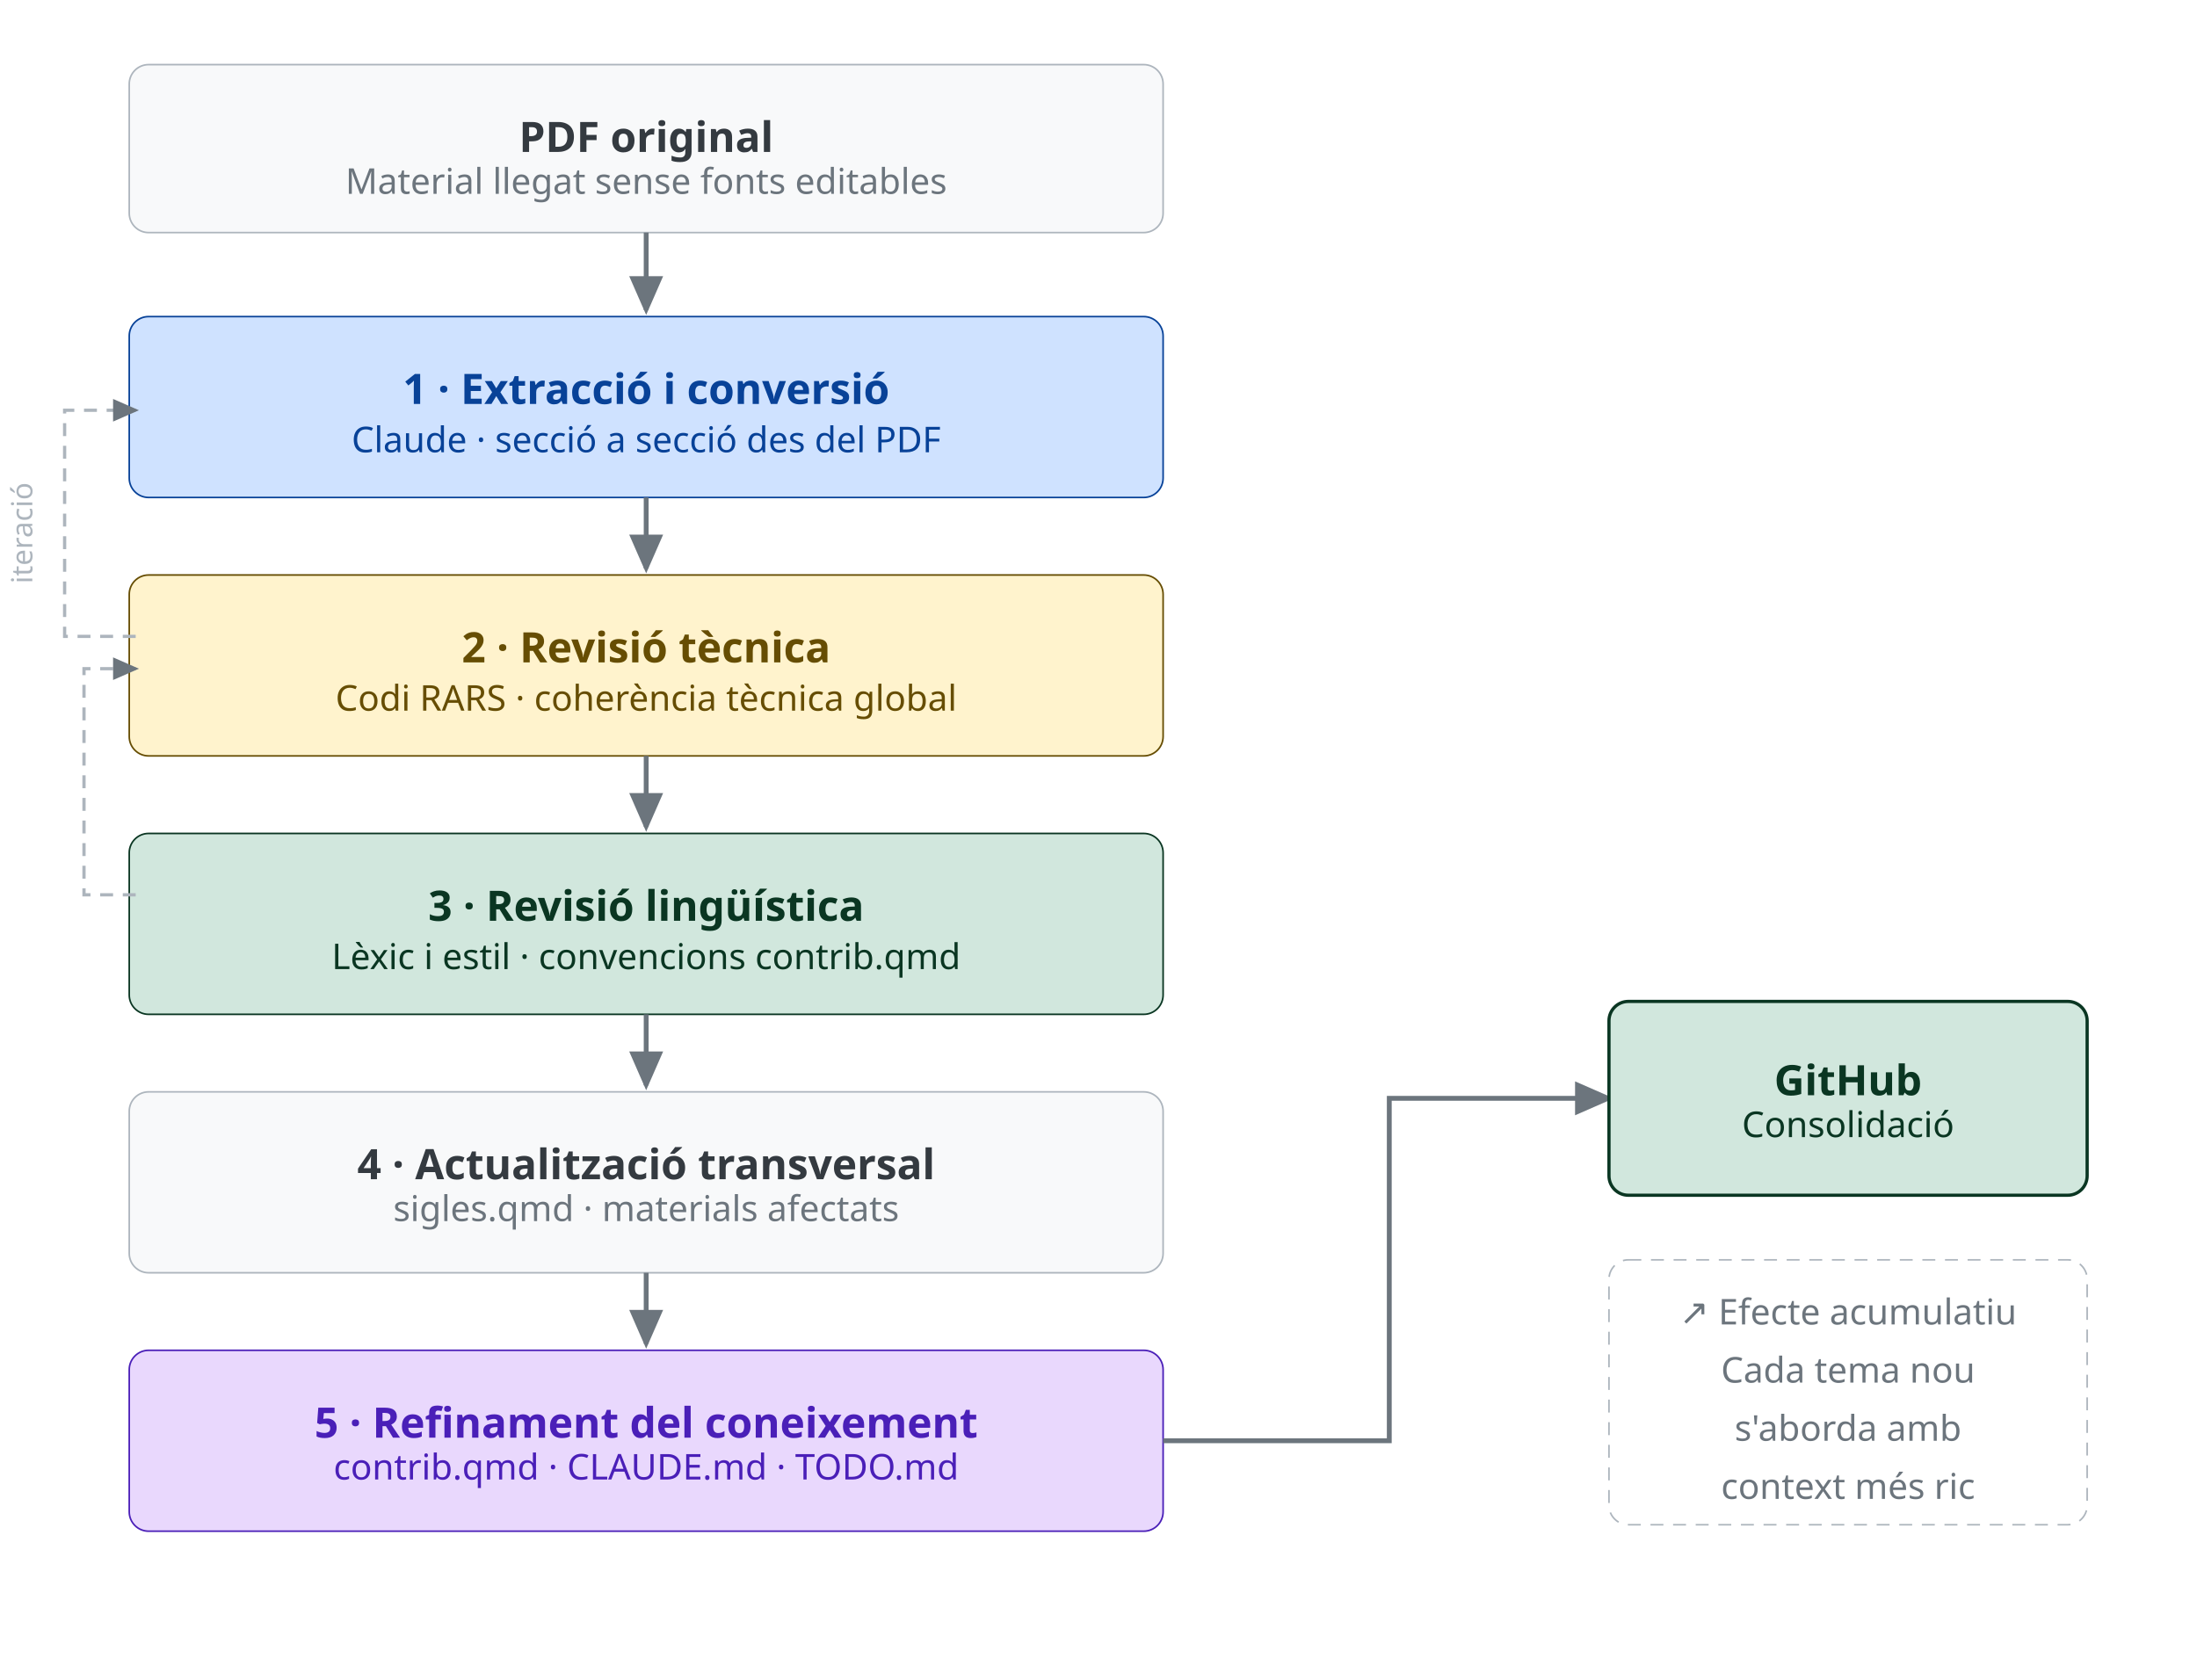
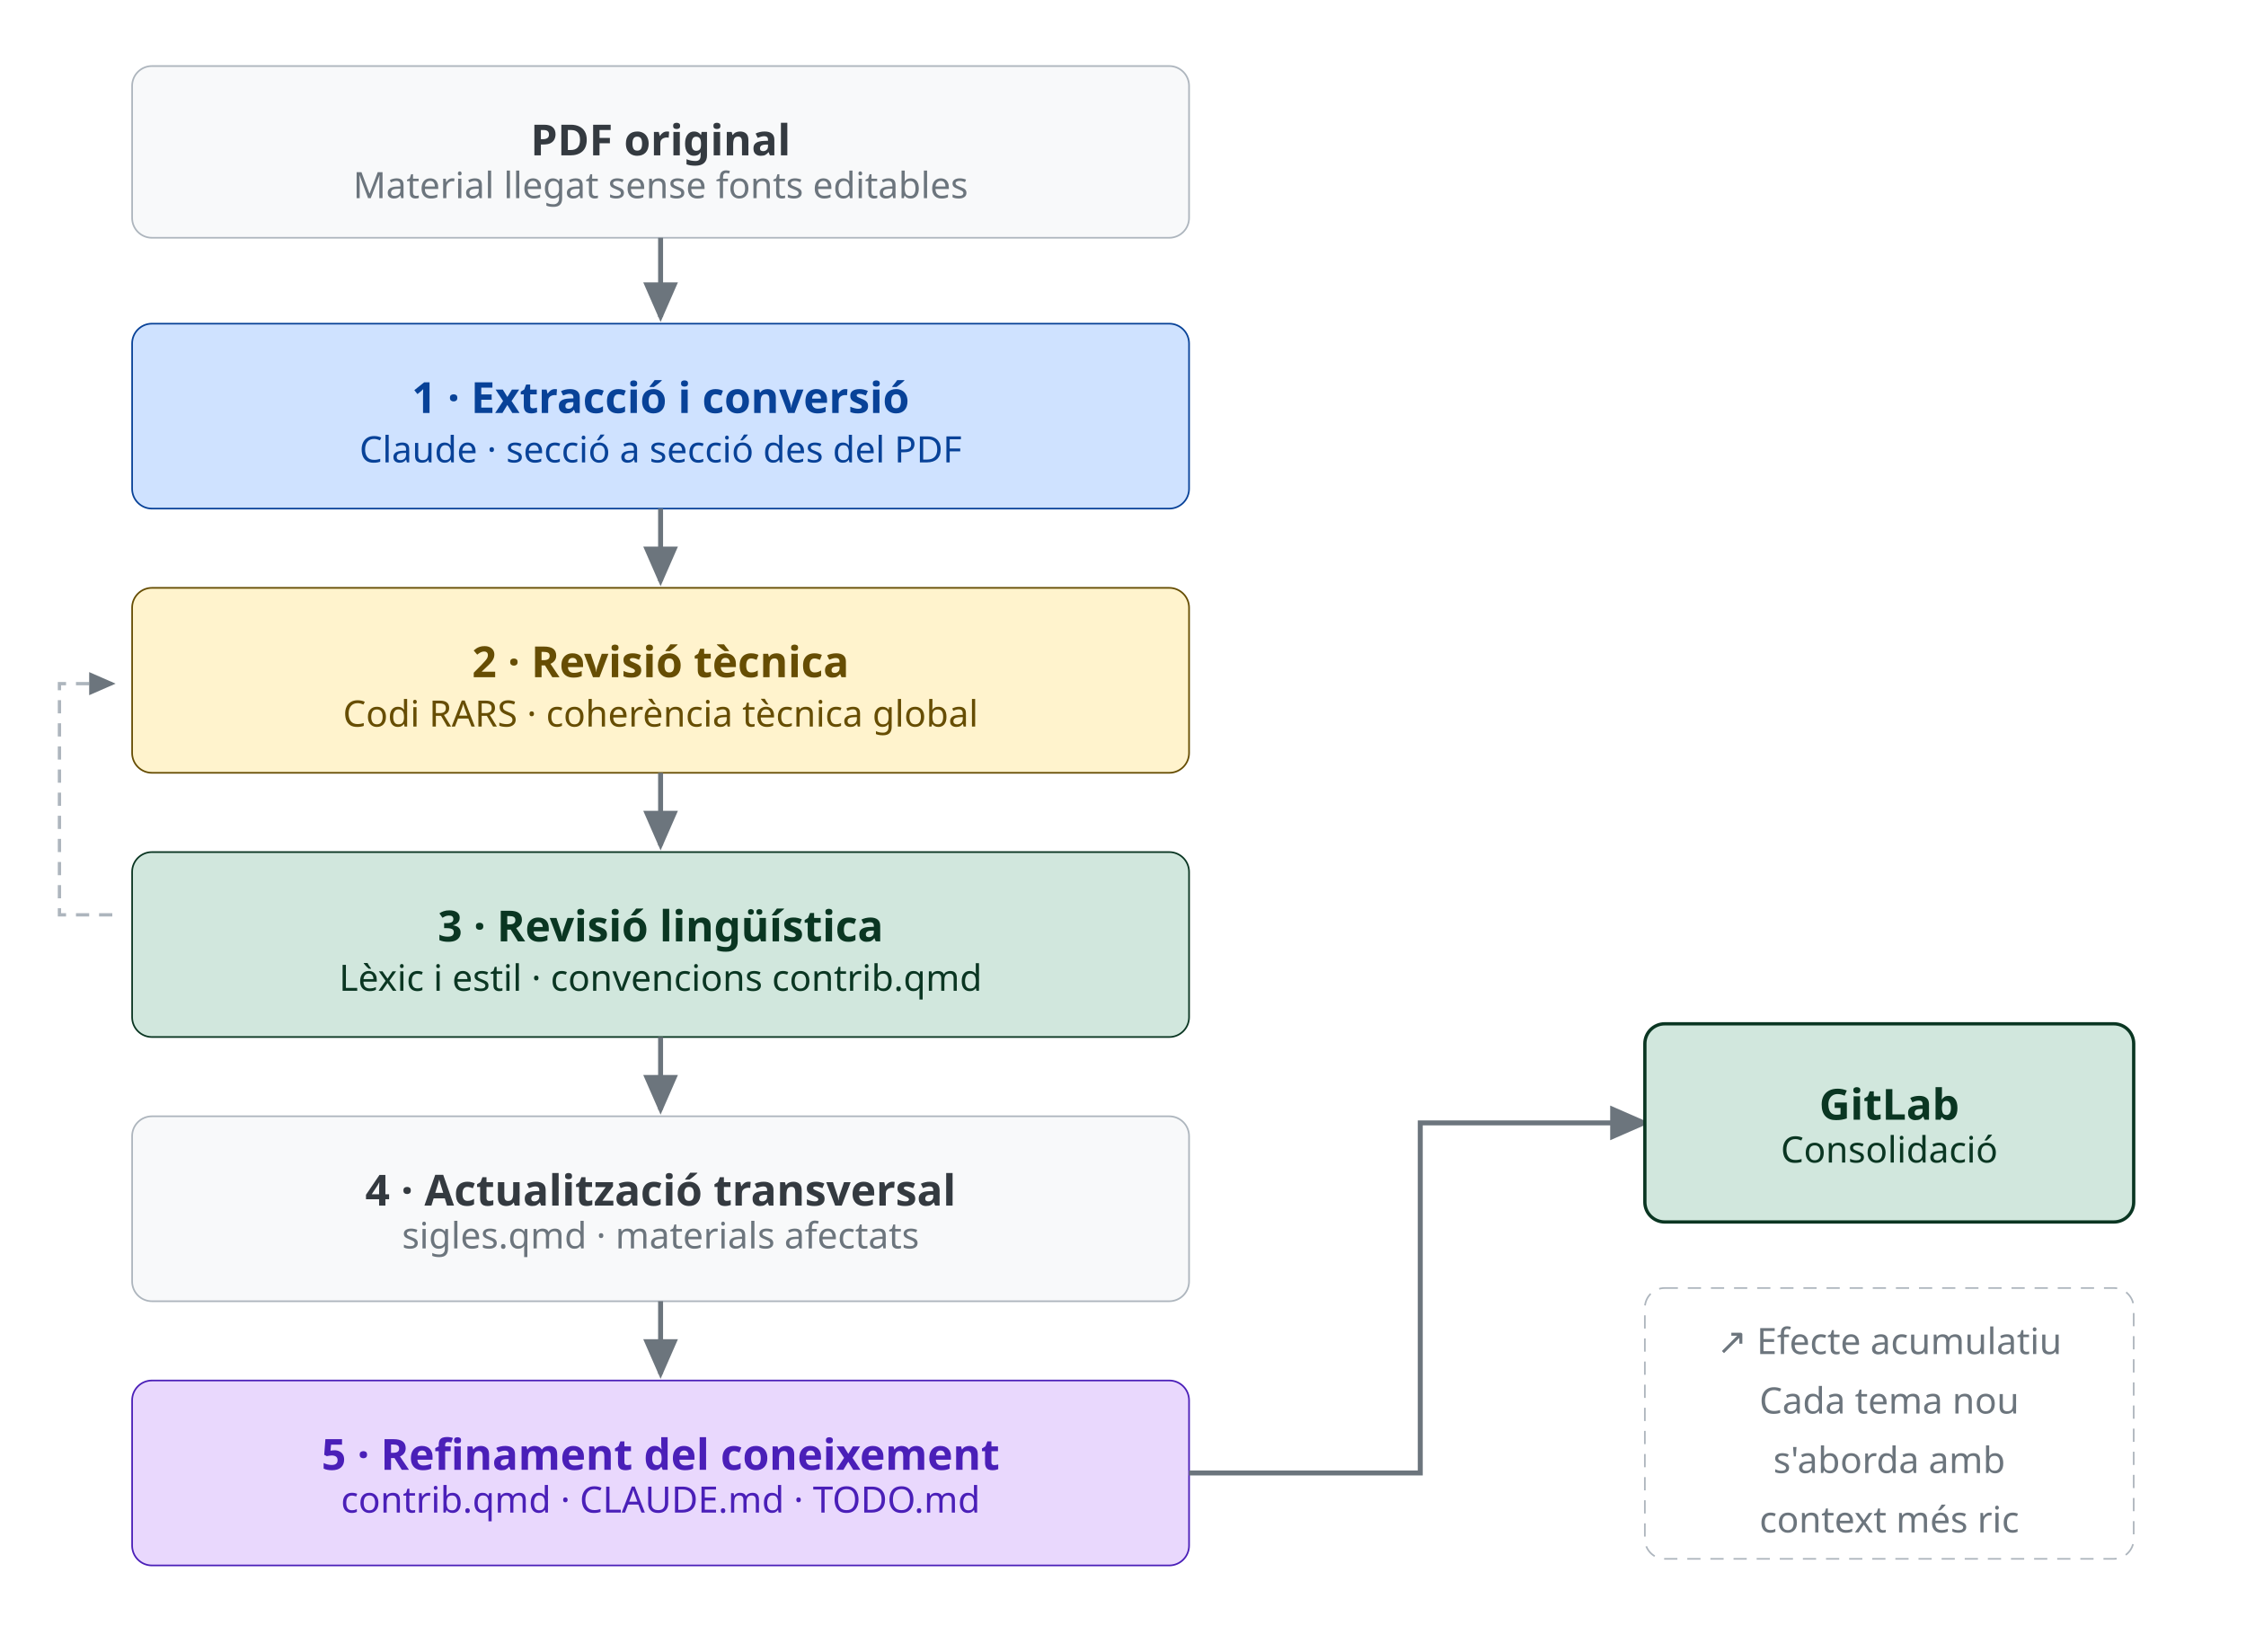
- <svg xmlns="http://www.w3.org/2000/svg" width="680" viewBox="0 0 680 520" font-family="'Source Sans Pro', sans-serif">
-   <defs>
+ <svg xmlns="http://www.w3.org/2000/svg" width="680" viewBox="0 0 680 500" font-family="'Source Sans Pro', sans-serif" version="1.1" id="svg19" height="500">
+   <defs id="defs1">
    <marker id="arrow" markerWidth="8" markerHeight="8" refX="7" refY="3.5" orient="auto">
-       <polygon points="0 0, 8 3.5, 0 7" fill="#6c757d" />
+       <polygon points="8,3.5 0,7 0,0 " fill="#6c757d" id="polygon1" />
    </marker>
  </defs>
-   <rect x="40" y="20" width="320" height="52" rx="6" fill="#f8f9fa" stroke="#adb5bd" stroke-width="0.5" />
-   <text x="200" y="42" text-anchor="middle" font-size="13" font-weight="bold" fill="#343a40" dominant-baseline="central">PDF original</text>
-   <text x="200" y="60" text-anchor="middle" font-size="11" fill="#6c757d">Material llegat sense fonts editables</text>
-   <line x1="200" y1="72" x2="200" y2="96" stroke="#6c757d" stroke-width="1.5" marker-end="url(#arrow)" />
-   <rect x="40" y="98" width="320" height="56" rx="6" fill="#cfe2ff" stroke="#084298" stroke-width="0.5" />
-   <text x="200" y="120" text-anchor="middle" font-size="13" font-weight="bold" fill="#084298" dominant-baseline="central">1 · Extracció i conversió</text>
-   <text x="200" y="140" text-anchor="middle" font-size="11" fill="#084298">Claude · secció a secció des del PDF</text>
-   <line x1="200" y1="154" x2="200" y2="176" stroke="#6c757d" stroke-width="1.5" marker-end="url(#arrow)" />
-   <rect x="40" y="178" width="320" height="56" rx="6" fill="#fff3cd" stroke="#664d03" stroke-width="0.5" />
-   <text x="200" y="200" text-anchor="middle" font-size="13" font-weight="bold" fill="#664d03" dominant-baseline="central">2 · Revisió tècnica</text>
-   <text x="200" y="220" text-anchor="middle" font-size="11" fill="#664d03">Codi RARS · coherència tècnica global</text>
-   <path d="M 42 197 L 20 197 L 20 127 L 42 127" fill="none" stroke="#adb5bd" stroke-width="1" stroke-dasharray="4 3" marker-end="url(#arrow)" />
-   <text x="10" y="165" text-anchor="middle" font-size="9" fill="#adb5bd" transform="rotate(-90,10,165)">iteració</text>
-   <line x1="200" y1="234" x2="200" y2="256" stroke="#6c757d" stroke-width="1.5" marker-end="url(#arrow)" />
-   <rect x="40" y="258" width="320" height="56" rx="6" fill="#d1e7dd" stroke="#0a3622" stroke-width="0.5" />
-   <text x="200" y="280" text-anchor="middle" font-size="13" font-weight="bold" fill="#0a3622" dominant-baseline="central">3 · Revisió lingüística</text>
-   <text x="200" y="300" text-anchor="middle" font-size="11" fill="#0a3622">Lèxic i estil · convencions contrib.qmd</text>
-   <path d="M 42 277 L 26 277 L 26 207 L 42 207" fill="none" stroke="#adb5bd" stroke-width="1" stroke-dasharray="4 3" marker-end="url(#arrow)" />
-   <line x1="200" y1="314" x2="200" y2="336" stroke="#6c757d" stroke-width="1.5" marker-end="url(#arrow)" />
-   <rect x="40" y="338" width="320" height="56" rx="6" fill="#f8f9fa" stroke="#adb5bd" stroke-width="0.5" />
-   <text x="200" y="360" text-anchor="middle" font-size="13" font-weight="bold" fill="#343a40" dominant-baseline="central">4 · Actualització transversal</text>
-   <text x="200" y="378" text-anchor="middle" font-size="11" fill="#6c757d">sigles.qmd · materials afectats</text>
-   <line x1="200" y1="394" x2="200" y2="416" stroke="#6c757d" stroke-width="1.5" marker-end="url(#arrow)" />
-   <rect x="40" y="418" width="320" height="56" rx="6" fill="#e9d8fd" stroke="#4a1fb8" stroke-width="0.5" />
-   <text x="200" y="440" text-anchor="middle" font-size="13" font-weight="bold" fill="#4a1fb8" dominant-baseline="central">5 · Refinament del coneixement</text>
-   <text x="200" y="458" text-anchor="middle" font-size="11" fill="#4a1fb8">contrib.qmd · CLAUDE.md · TODO.md</text>
-   <path d="M 360 446 L 430 446 L 430 340 L 498 340" fill="none" stroke="#6c757d" stroke-width="1.5" marker-end="url(#arrow)" />
-   <rect x="498" y="310" width="148" height="60" rx="6" fill="#d1e7dd" stroke="#0a3622" stroke-width="1" />
-   <text x="572" y="334" text-anchor="middle" font-size="13" font-weight="bold" fill="#0a3622" dominant-baseline="central">GitHub</text>
-   <text x="572" y="352" text-anchor="middle" font-size="11" fill="#0a3622">Consolidació</text>
-   <rect x="498" y="390" width="148" height="82" rx="6" fill="none" stroke="#adb5bd" stroke-width="0.5" stroke-dasharray="4 3" />
-   <text x="572" y="410" text-anchor="middle" font-size="11" fill="#6c757d">↗ Efecte acumulatiu</text>
-   <text x="572" y="428" text-anchor="middle" font-size="11" fill="#6c757d">Cada tema nou</text>
-   <text x="572" y="446" text-anchor="middle" font-size="11" fill="#6c757d">s'aborda amb</text>
-   <text x="572" y="464" text-anchor="middle" font-size="11" fill="#6c757d">context més ric</text>
+   <rect x="40" y="20" width="320" height="52" rx="6" fill="#f8f9fa" stroke="#adb5bd" stroke-width="0.5" id="rect1" />
+   <text x="200" y="42" text-anchor="middle" font-size="13px" font-weight="bold" fill="#343a40" dominant-baseline="central" id="text1">PDF original</text>
+   <text x="200" y="60" text-anchor="middle" font-size="11px" fill="#6c757d" id="text2">Material llegat sense fonts editables</text>
+   <line x1="200" y1="72" x2="200" y2="96" stroke="#6c757d" stroke-width="1.5" marker-end="url(#arrow)" id="line2" />
+   <rect x="40" y="98" width="320" height="56" rx="6" fill="#cfe2ff" stroke="#084298" stroke-width="0.5" id="rect2" />
+   <text x="200" y="120" text-anchor="middle" font-size="13px" font-weight="bold" fill="#084298" dominant-baseline="central" id="text3">1 · Extracció i conversió</text>
+   <text x="200" y="140" text-anchor="middle" font-size="11px" fill="#084298" id="text4">Claude · secció a secció des del PDF</text>
+   <line x1="200" y1="154" x2="200" y2="176" stroke="#6c757d" stroke-width="1.5" marker-end="url(#arrow)" id="line4" />
+   <rect x="40" y="178" width="320" height="56" rx="6" fill="#fff3cd" stroke="#664d03" stroke-width="0.5" id="rect4" />
+   <text x="200" y="200" text-anchor="middle" font-size="13px" font-weight="bold" fill="#664d03" dominant-baseline="central" id="text5">2 · Revisió tècnica</text>
+   <text x="200" y="220" text-anchor="middle" font-size="11px" fill="#664d03" id="text6">Codi RARS · coherència tècnica global</text>
+   <line x1="200" y1="234" x2="200" y2="256" stroke="#6c757d" stroke-width="1.5" marker-end="url(#arrow)" id="line7" />
+   <rect x="40" y="258" width="320" height="56" rx="6" fill="#d1e7dd" stroke="#0a3622" stroke-width="0.5" id="rect7" />
+   <text x="200" y="280" text-anchor="middle" font-size="13px" font-weight="bold" fill="#0a3622" dominant-baseline="central" id="text8">3 · Revisió lingüística</text>
+   <text x="200" y="300" text-anchor="middle" font-size="11px" fill="#0a3622" id="text9">Lèxic i estil · convencions contrib.qmd</text>
+   <path d="M 34,277 H 18 v -70 h 16" fill="none" stroke="#adb5bd" stroke-width="1" stroke-dasharray="4, 3" marker-end="url(#arrow)" id="path9" />
+   <line x1="200" y1="314" x2="200" y2="336" stroke="#6c757d" stroke-width="1.5" marker-end="url(#arrow)" id="line9" />
+   <rect x="40" y="338" width="320" height="56" rx="6" fill="#f8f9fa" stroke="#adb5bd" stroke-width="0.5" id="rect9" />
+   <text x="200" y="360" text-anchor="middle" font-size="13px" font-weight="bold" fill="#343a40" dominant-baseline="central" id="text10">4 · Actualització transversal</text>
+   <text x="200" y="378" text-anchor="middle" font-size="11px" fill="#6c757d" id="text11">sigles.qmd · materials afectats</text>
+   <line x1="200" y1="394" x2="200" y2="416" stroke="#6c757d" stroke-width="1.5" marker-end="url(#arrow)" id="line11" />
+   <rect x="40" y="418" width="320" height="56" rx="6" fill="#e9d8fd" stroke="#4a1fb8" stroke-width="0.5" id="rect11" />
+   <text x="200" y="440" text-anchor="middle" font-size="13px" font-weight="bold" fill="#4a1fb8" dominant-baseline="central" id="text12">5 · Refinament del coneixement</text>
+   <text x="200" y="458" text-anchor="middle" font-size="11px" fill="#4a1fb8" id="text13">contrib.qmd · CLAUDE.md · TODO.md</text>
+   <path d="m 360,446 h 70 V 340 h 68" fill="none" stroke="#6c757d" stroke-width="1.5" marker-end="url(#arrow)" id="path13" />
+   <rect x="498" y="310" width="148" height="60" rx="6" fill="#d1e7dd" stroke="#0a3622" stroke-width="1" id="rect13" />
+   <text x="572" y="334" text-anchor="middle" font-size="13px" font-weight="bold" fill="#0a3622" dominant-baseline="central" id="text14" style="font-style:normal;font-variant:normal;font-weight:normal;font-stretch:normal;font-size:13px;font-family:'Source Sans Pro', sans-serif;-inkscape-font-specification:'Source Sans Pro, sans-serif, Normal';font-variant-ligatures:normal;font-variant-caps:normal;font-variant-numeric:normal;font-variant-east-asian:normal;dominant-baseline:central;text-anchor:middle;fill:#0a3622">
+     <tspan id="tspan1" style="font-style:normal;font-variant:normal;font-weight:bold;font-stretch:normal;font-size:13px;font-family:Sans;-inkscape-font-specification:'Sans, Bold';font-variant-ligatures:normal;font-variant-caps:normal;font-variant-numeric:normal;font-variant-east-asian:normal" x="572" y="334">GitLab</tspan>
+   </text>
+   <text x="572" y="352" text-anchor="middle" font-size="11px" fill="#0a3622" id="text15">Consolidació</text>
+   <rect x="498" y="390" width="148" height="82" rx="6" fill="none" stroke="#adb5bd" stroke-width="0.5" stroke-dasharray="4, 3" id="rect15" />
+   <text x="572" y="410" text-anchor="middle" font-size="11px" fill="#6c757d" id="text16">↗ Efecte acumulatiu</text>
+   <text x="572" y="428" text-anchor="middle" font-size="11px" fill="#6c757d" id="text17">Cada tema nou</text>
+   <text x="572" y="446" text-anchor="middle" font-size="11px" fill="#6c757d" id="text18">s'aborda amb</text>
+   <text x="572" y="464" text-anchor="middle" font-size="11px" fill="#6c757d" id="text19">context més ric</text>
</svg>
